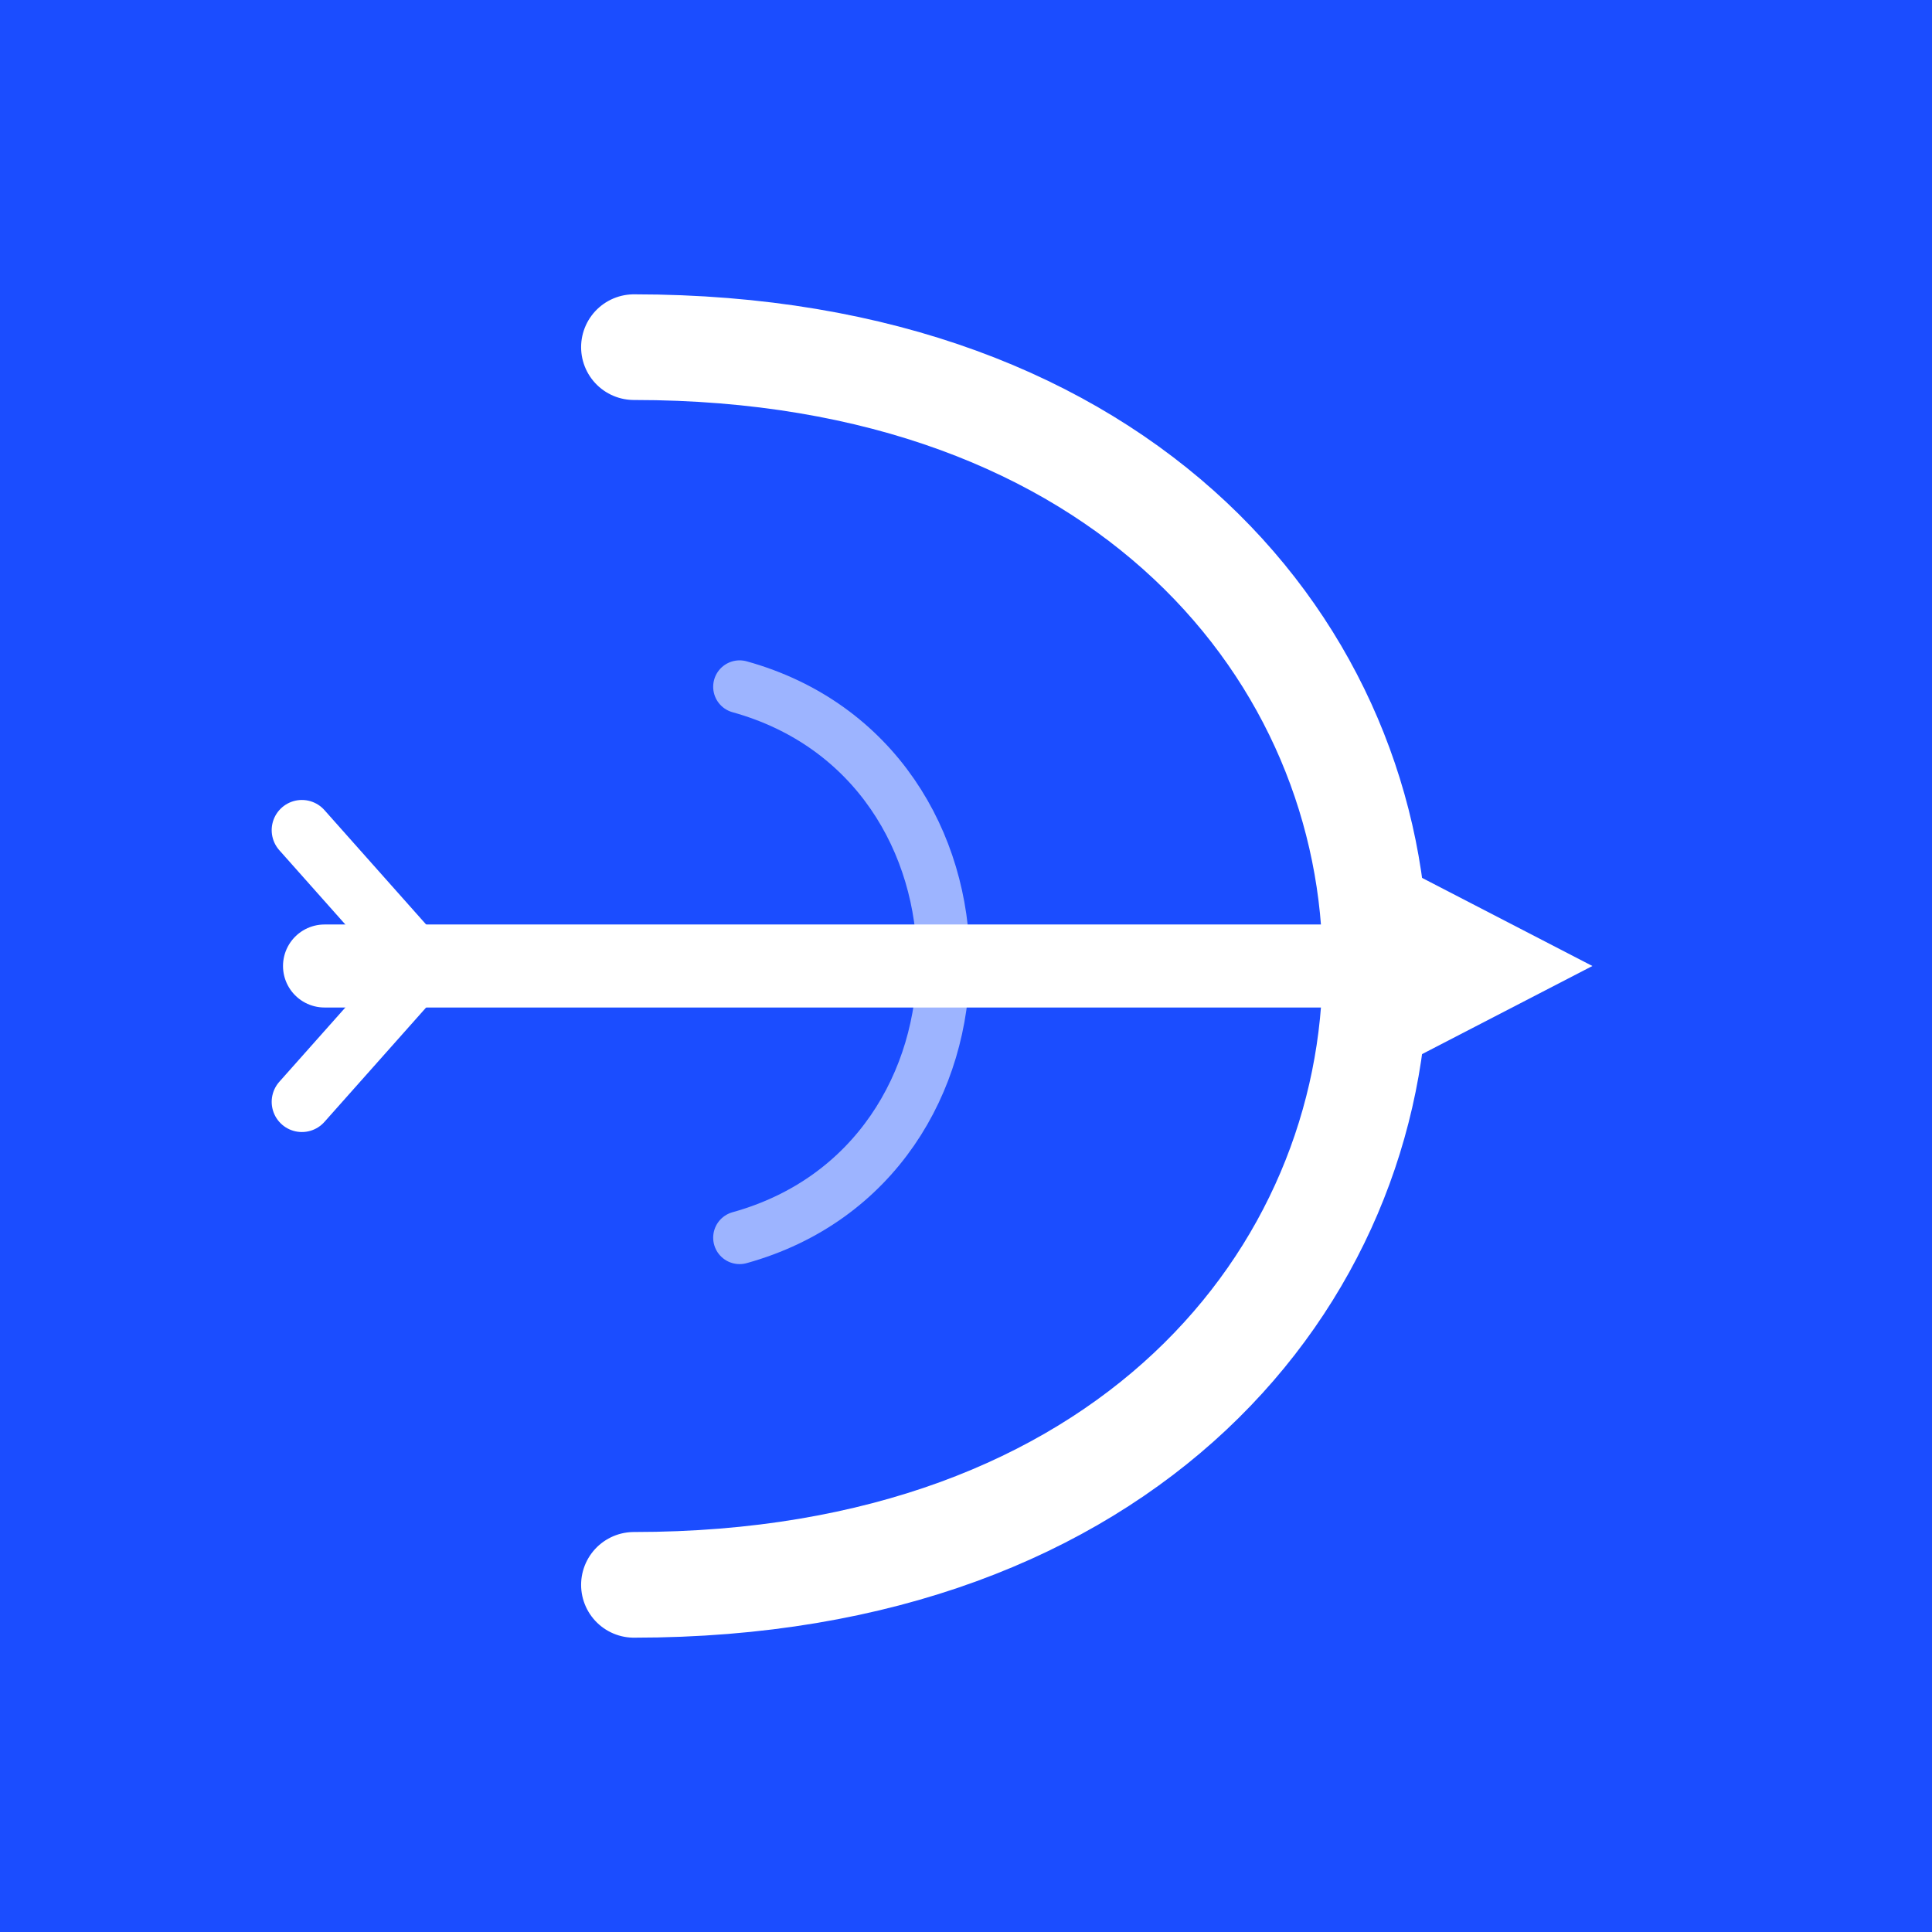
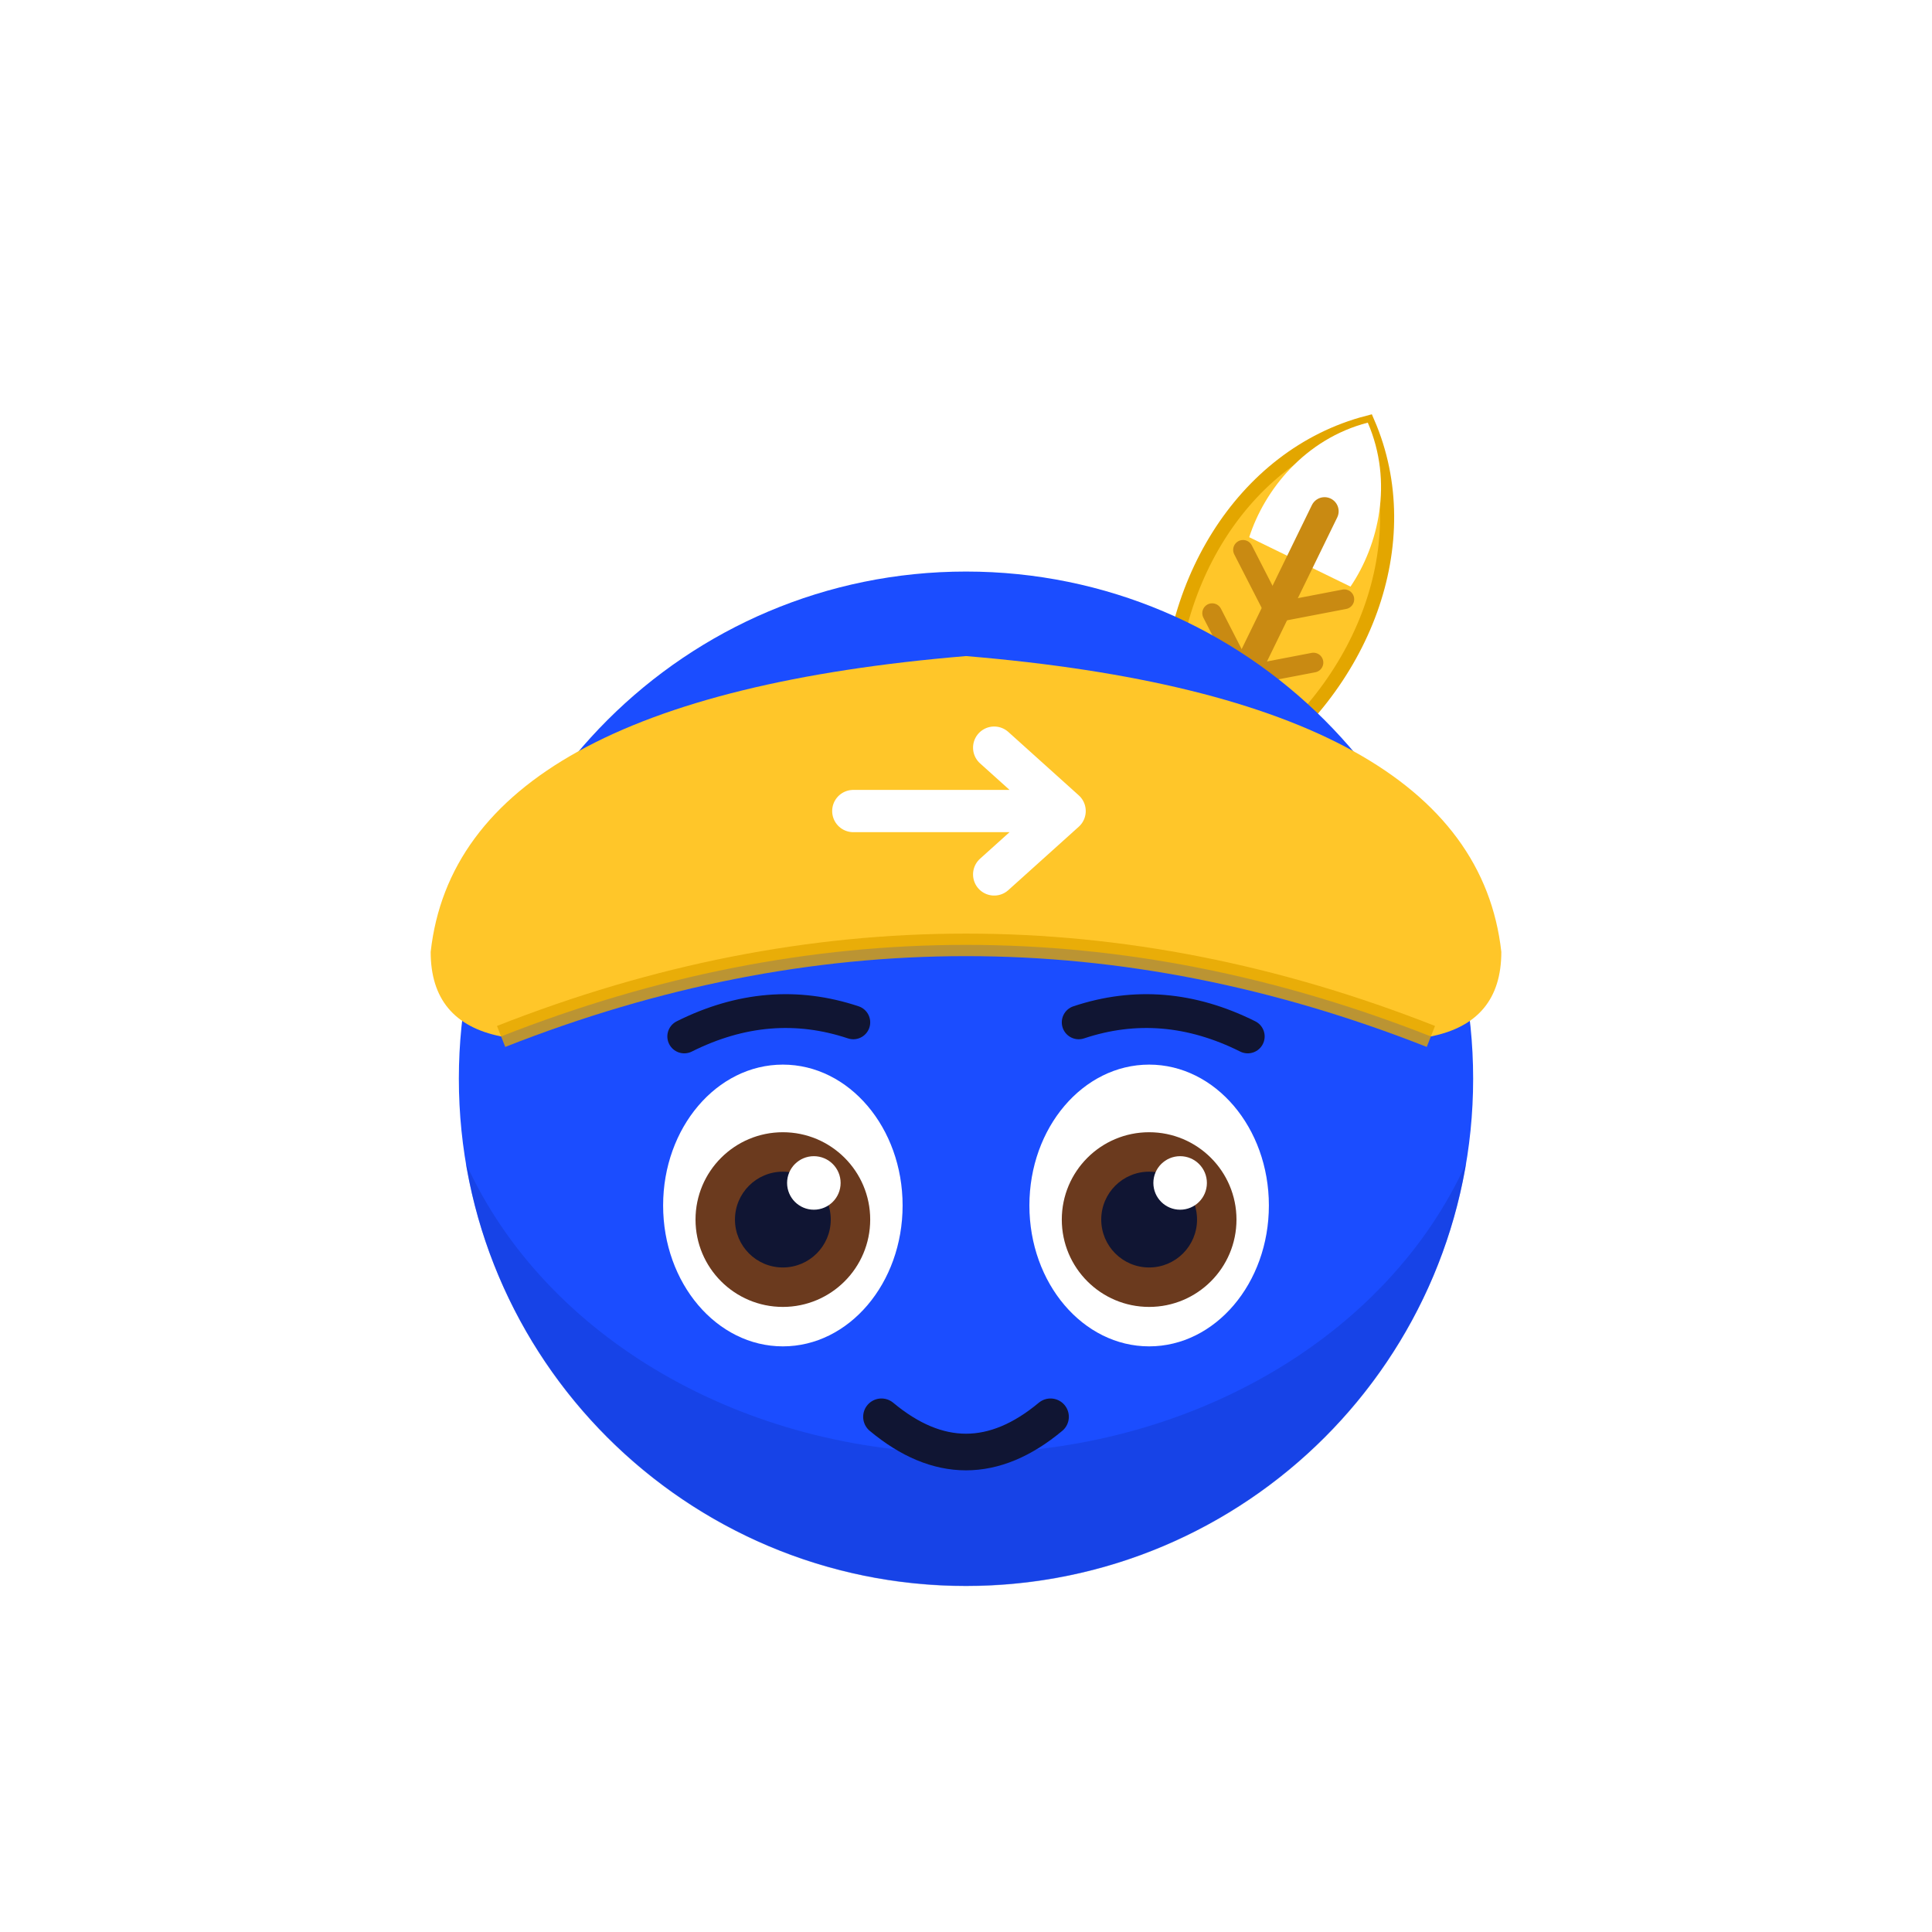
<svg xmlns="http://www.w3.org/2000/svg" viewBox="0 0 512 512">
-   <rect width="512" height="512" fill="#1B4DFF" />
-   <path d="M 168 92 C 430 92 430 420 168 420" stroke="#FFFFFF" stroke-width="28" fill="none" stroke-linecap="round" />
-   <path d="M 196 182 C 268 202 268 308 196 328" stroke="#9DB4FF" stroke-width="14" fill="none" stroke-linecap="round" />
-   <line x1="86" y1="256" x2="376" y2="256" stroke="#FFFFFF" stroke-width="22" stroke-linecap="round" />
-   <polygon points="364,226 422,256 364,286" fill="#FFFFFF" />
-   <line x1="112" y1="256" x2="80" y2="220" stroke="#FFFFFF" stroke-width="16" stroke-linecap="round" />
-   <line x1="112" y1="256" x2="80" y2="292" stroke="#FFFFFF" stroke-width="16" stroke-linecap="round" />
+   <rect width="512" height="512" fill="#FFFFFF" />
+   <g transform="translate(69.33333 61.86667) scale(3.733333)">
+     <g transform="translate(-2 9) rotate(26 70 26)">
+       <path d="M70 2 C77 8 78 19 73 28 L67 28 C62 19 63 8 70 2Z" fill="#FFC629" stroke="#E3A600" stroke-width="1" />
+       <path d="M70 2 C73.5 5 74.5 9.5 74 13 L66 13 C65.5 9.5 66.5 5 70 2Z" fill="#FFFFFF" />
+       <path d="M70 9 V34" stroke="#C98A12" stroke-width="2" stroke-linecap="round" />
+       <path d="M70 17 l-4 -3 M70 22 l-4 -3 M70 17 l4 -3 M70 22 l4 -3" stroke="#C98A12" stroke-width="1.4" stroke-linecap="round" />
+     </g>
+     <circle cx="50" cy="60" r="36" fill="#1B4DFF" />
+     <path d="M14.5 66 A36 36 0 0 0 85.5 66 A38 32 0 0 1 14.5 66Z" fill="#1238C9" opacity=".45" />
+     <path d="M12 51 Q14 33 50 30 Q86 33 88 51 Q88 56 83 57 Q50 44 17 57 Q12 56 12 51Z" fill="#FFC629" />
+     <path d="M17 57 Q50 44 83 57" fill="none" stroke="#E3A600" stroke-width="1.6" opacity=".8" />
+     <path d="M42 41 h15 m-5 -4.5 l5 4.5 -5 4.5" fill="none" stroke="#FFFFFF" stroke-width="3" stroke-linecap="round" stroke-linejoin="round" />
+     <g transform="translate(0 6)">
+       <path d="M30 51 q6 -3 12 -1" fill="none" stroke="#101533" stroke-width="2.4" stroke-linecap="round" />
+       <path d="M58 50 q6 -2 12 1" fill="none" stroke="#101533" stroke-width="2.4" stroke-linecap="round" />
+       <ellipse cx="37" cy="63" rx="8.5" ry="10" fill="#FFFFFF" />
+       <circle cx="37" cy="64" r="6.2" fill="#6B3A1E" />
+       <circle cx="37" cy="64" r="3.4" fill="#101533" />
+       <circle cx="39.2" cy="61.4" r="1.9" fill="#FFFFFF" />
+       <ellipse cx="63" cy="63" rx="8.5" ry="10" fill="#FFFFFF" />
+       <circle cx="63" cy="64" r="6.2" fill="#6B3A1E" />
+       <circle cx="63" cy="64" r="3.4" fill="#101533" />
+       <circle cx="65.2" cy="61.4" r="1.9" fill="#FFFFFF" />
+       <path d="M44 78 q6 5 12 0" fill="none" stroke="#101533" stroke-width="2.6" stroke-linecap="round" />
+     </g>
+   </g>
</svg>
